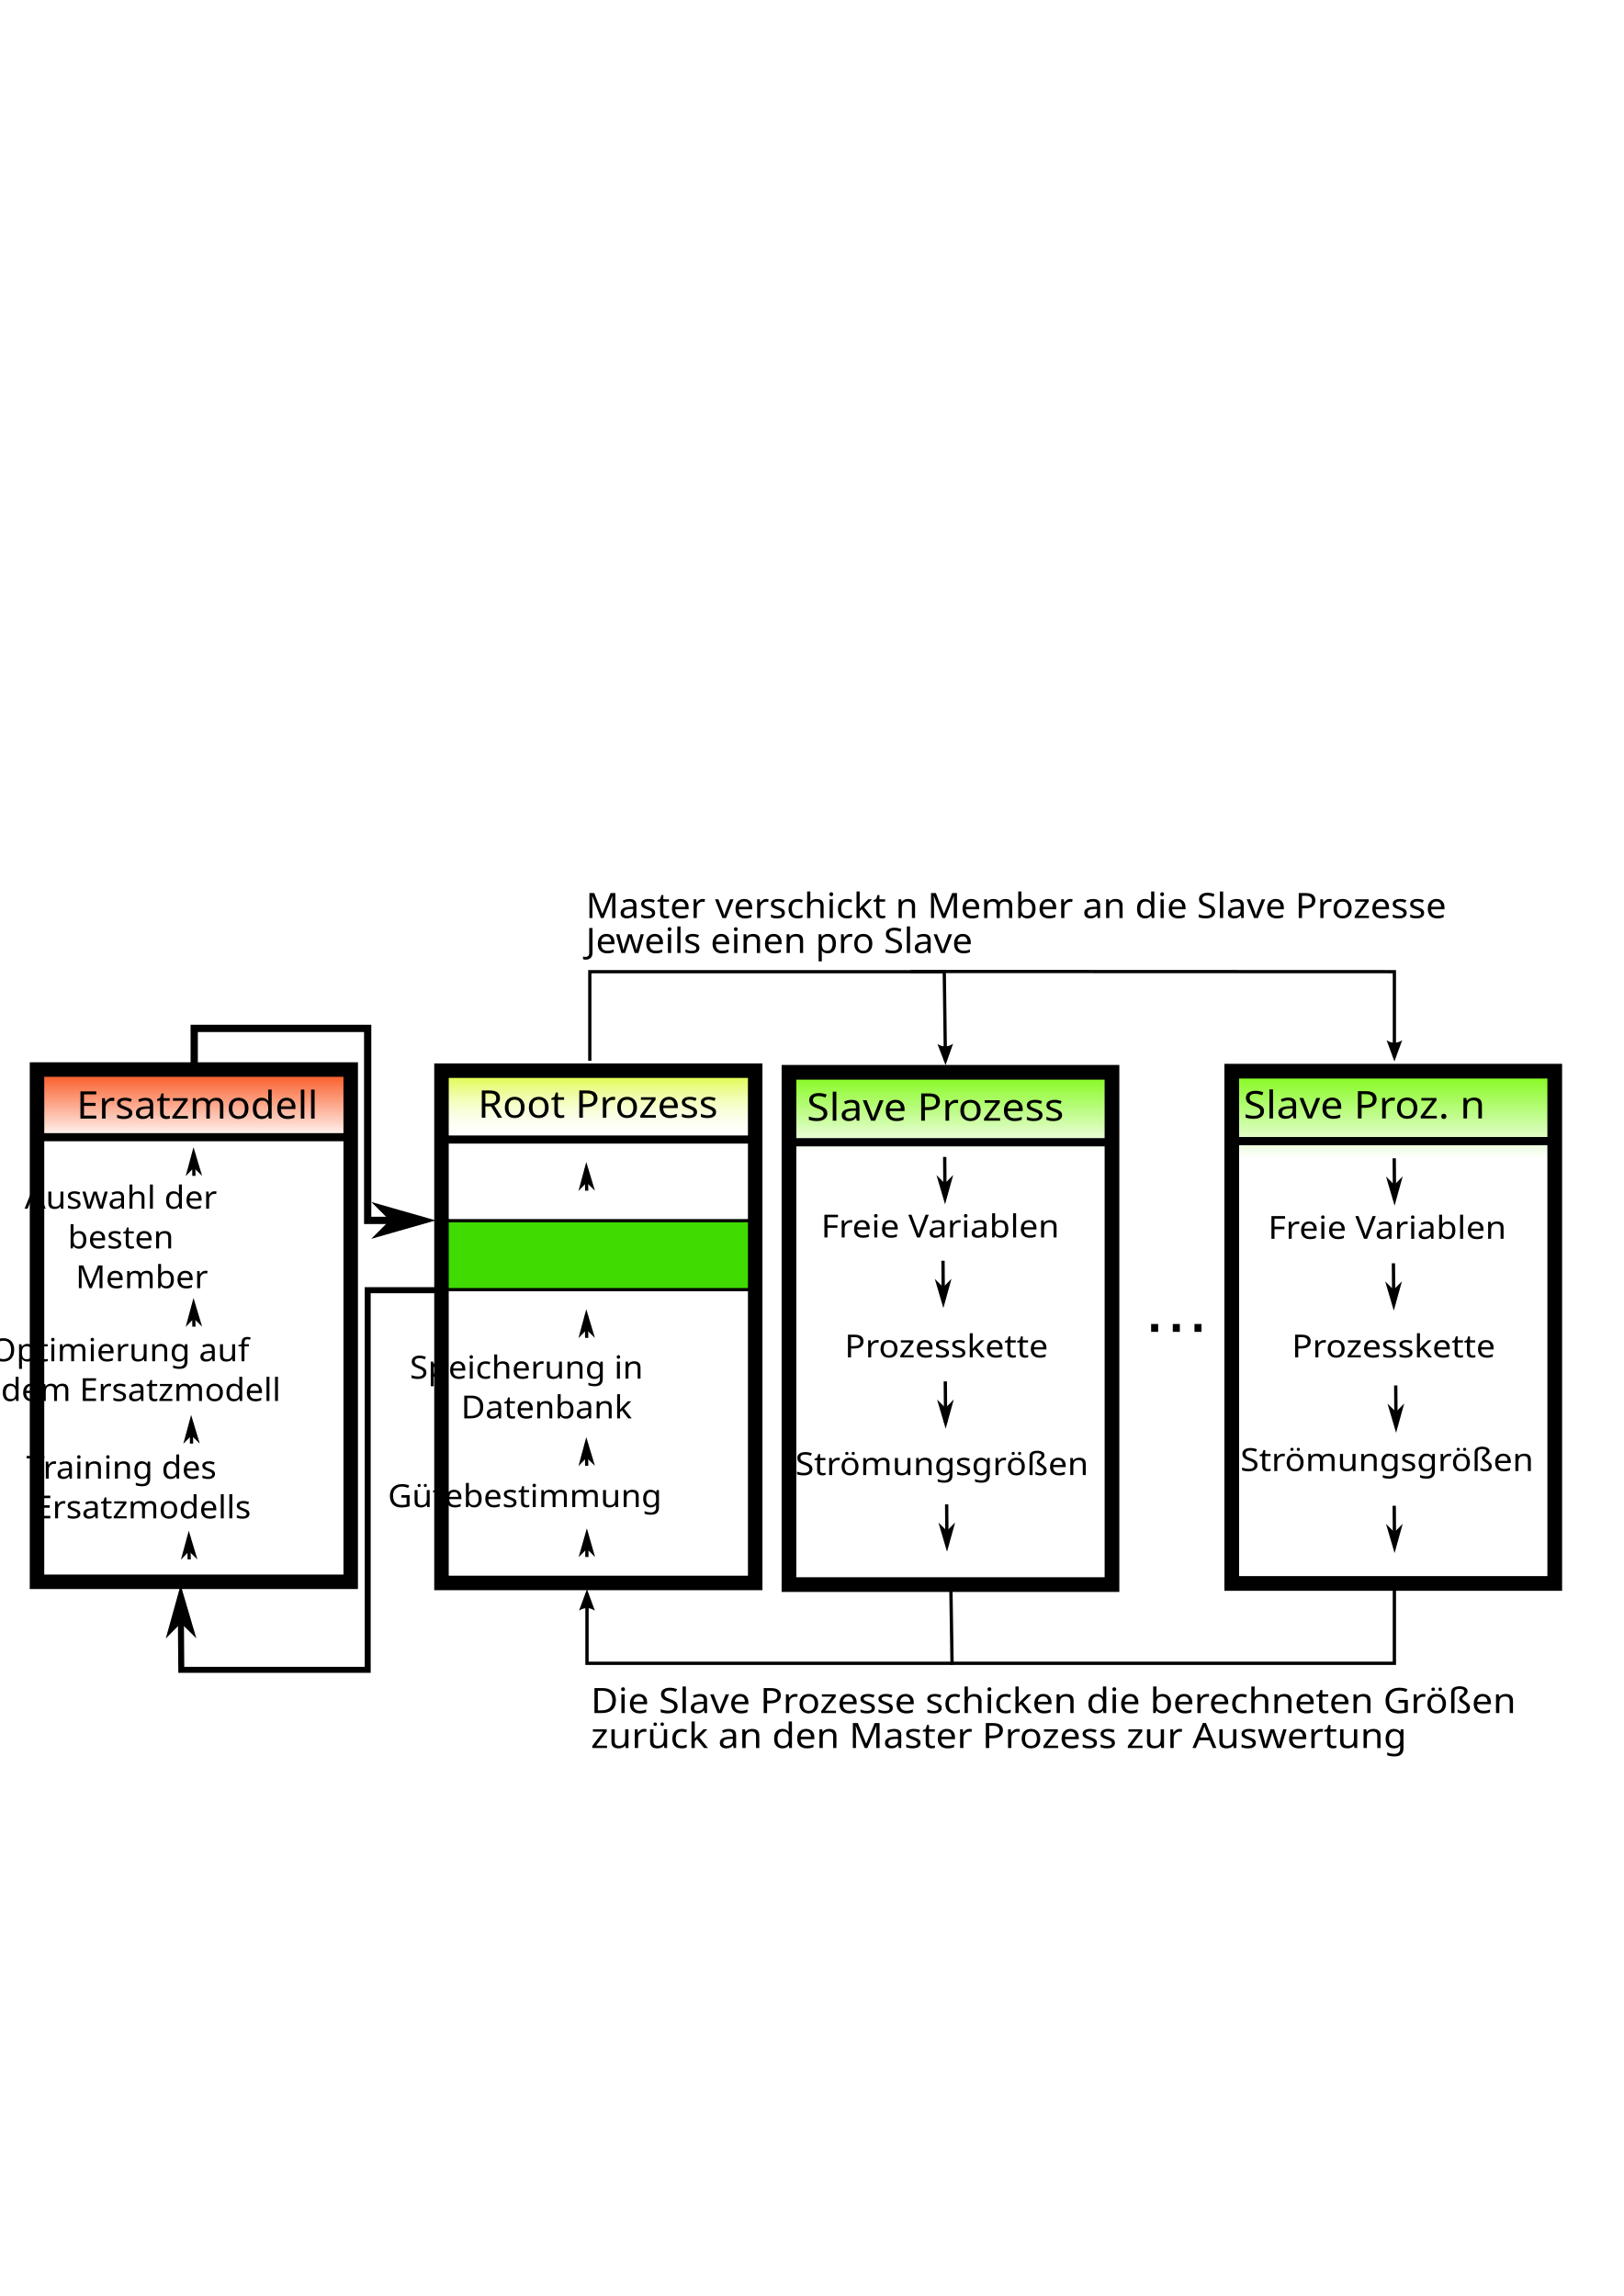
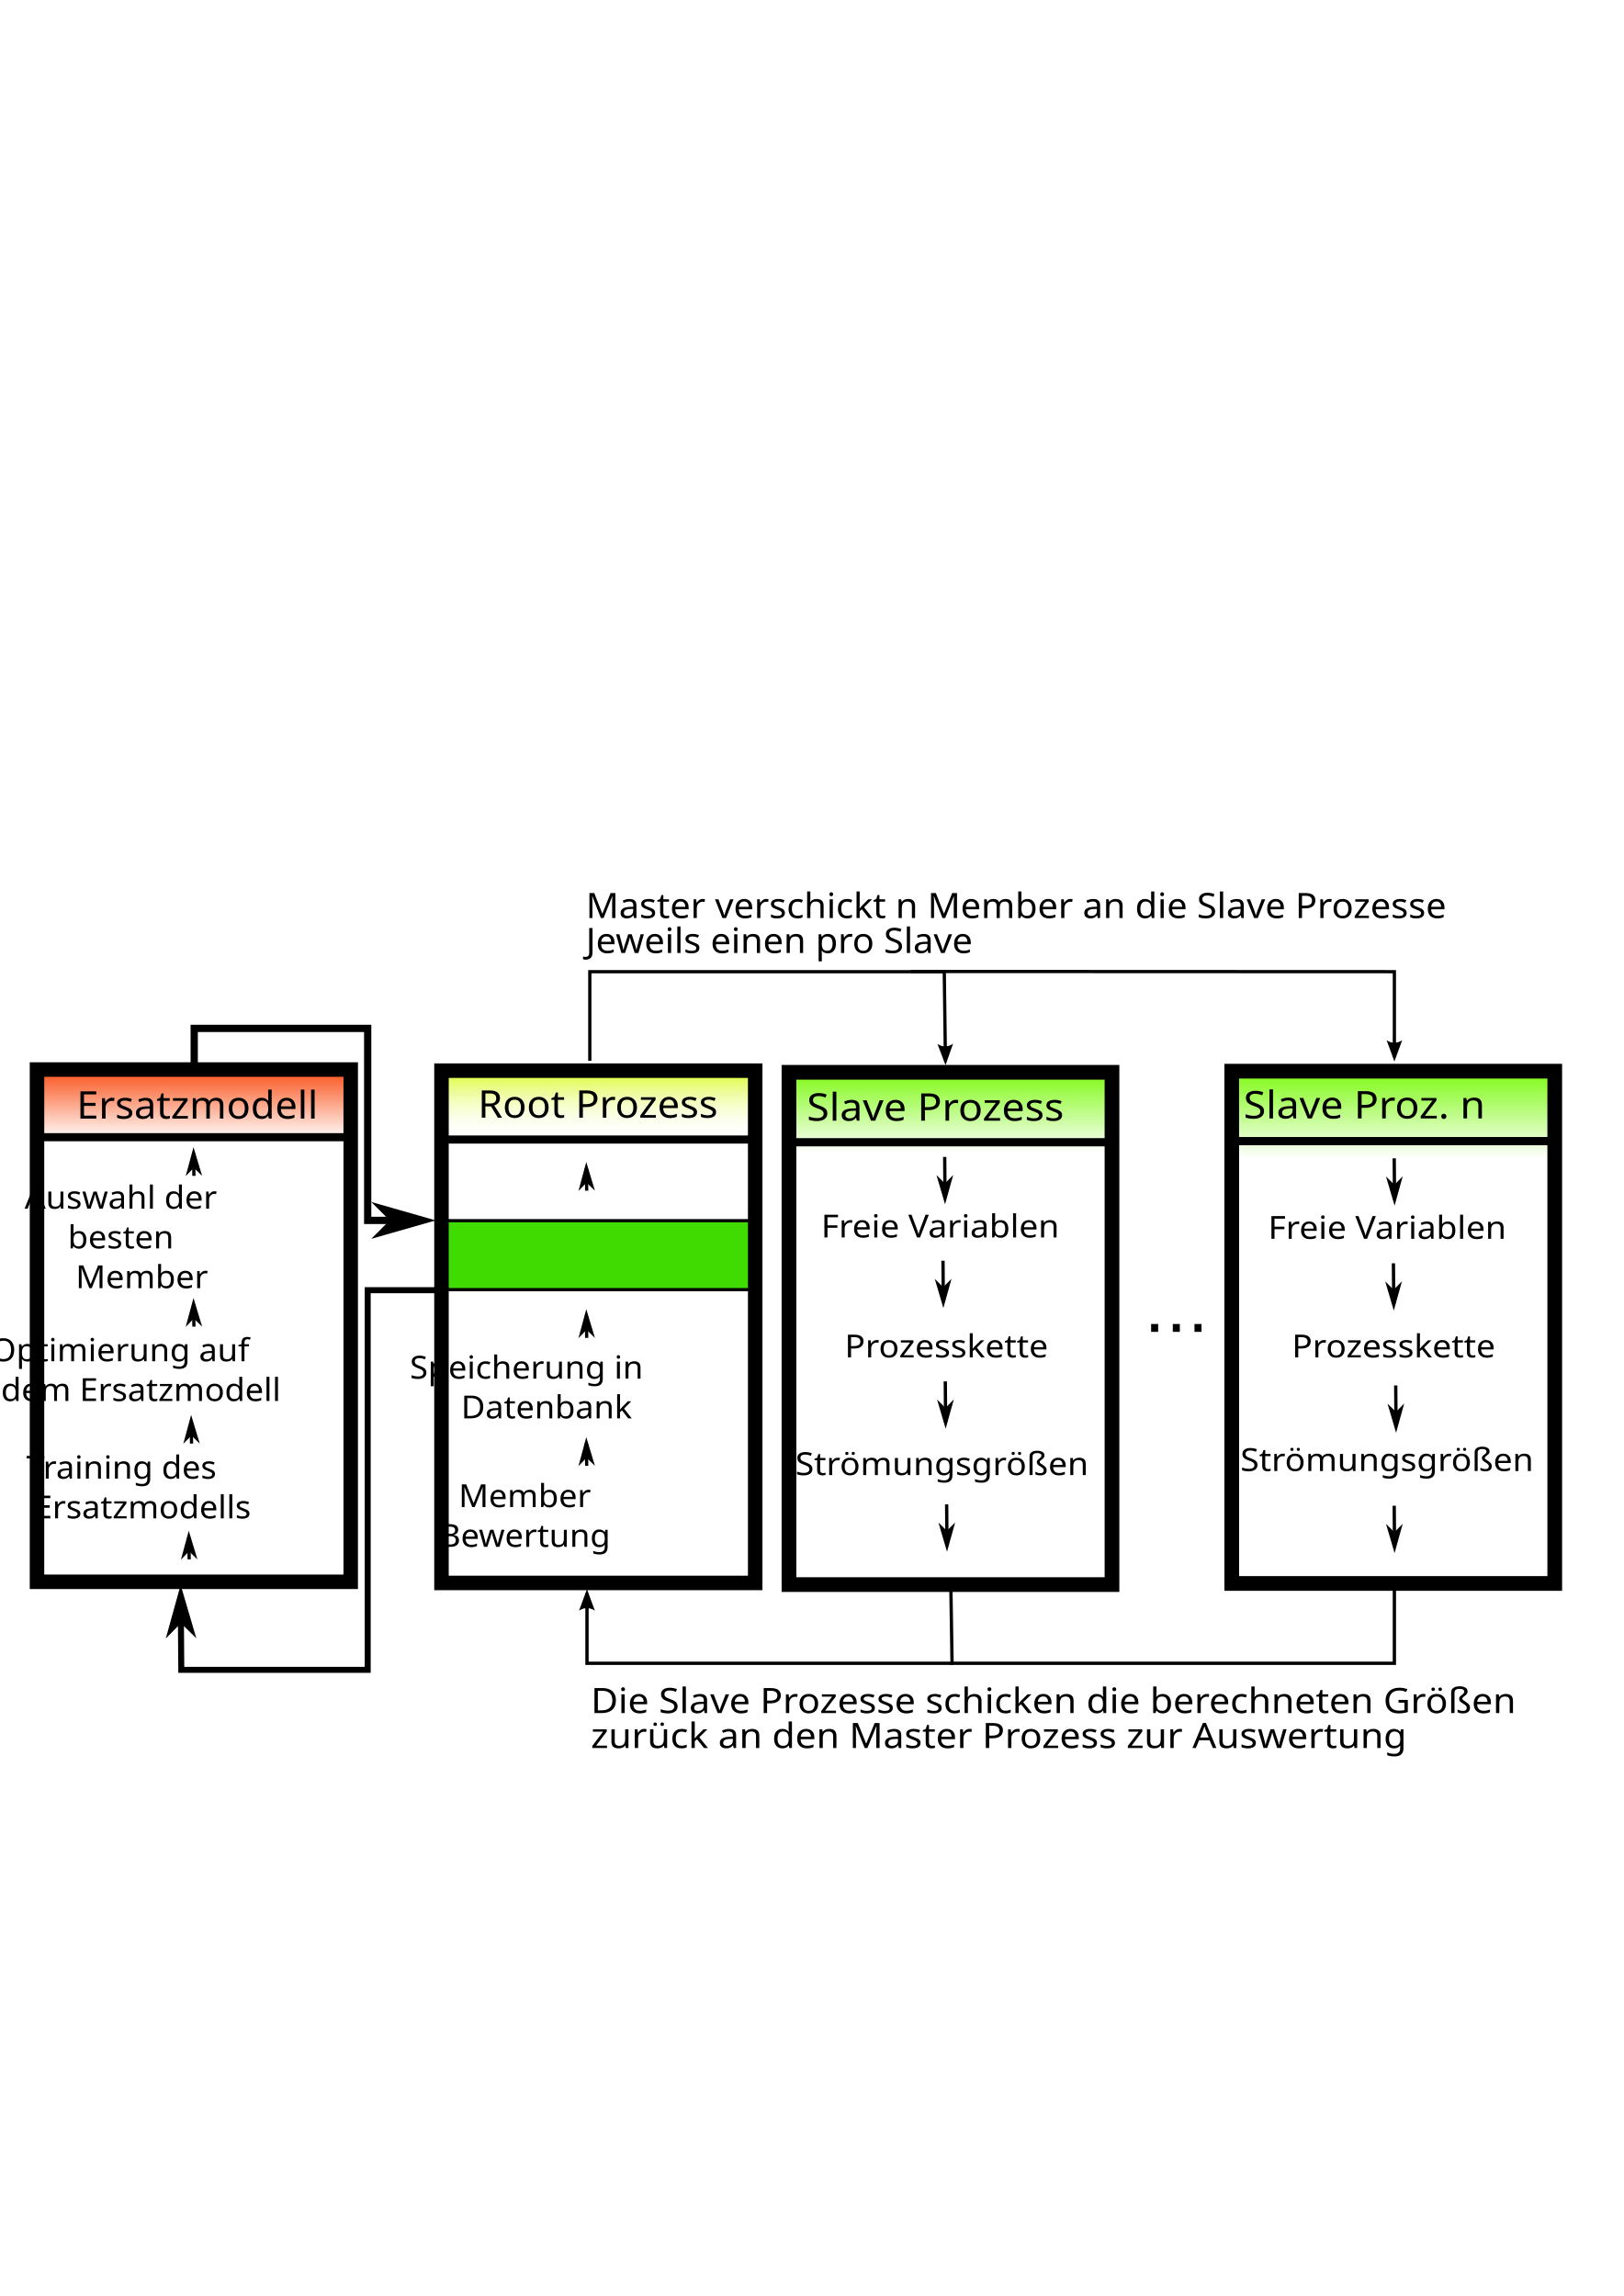
<svg xmlns="http://www.w3.org/2000/svg" xmlns:xlink="http://www.w3.org/1999/xlink" width="744.094" height="1052.362" id="svg3026" version="1.1">
  <defs id="defs3028">
    <marker orient="auto" refY="0.0" refX="0.0" id="Arrow1Mend" style="overflow:visible;">
      <path id="path6143" d="M 0.0,0.0 L 5.0,-5.0 L -12.5,0.0 L 5.0,5.0 L 0.0,0.0 z " style="fill-rule:evenodd;stroke:#000000;stroke-width:1.0pt;marker-start:none;" transform="scale(0.4) rotate(180) translate(10,0)" />
    </marker>
    <marker orient="auto" refY="0.0" refX="0.0" id="Arrow2Mend" style="overflow:visible;">
      <path id="path6161" style="font-size:12.0;fill-rule:evenodd;stroke-width:0.625;stroke-linejoin:round;" d="M 8.719,4.034 L -2.207,0.016 L 8.719,-4.002 C 6.973,-1.63 6.983,1.616 8.719,4.034 z " transform="scale(0.6) rotate(180) translate(0,0)" />
    </marker>
    <linearGradient id="linearGradient5917">
      <stop id="stop5919" offset="0" style="stop-color:#ffffff;stop-opacity:1;" />
      <stop id="stop5921" offset="1" style="stop-color:#f93e00;stop-opacity:1;" />
    </linearGradient>
    <marker orient="auto" refY="0" refX="0" id="Arrow1Mstart" style="overflow:visible">
      <path id="path4204" d="M 0,0 5,-5 -12.5,0 5,5 0,0 z" style="fill-rule:evenodd;stroke:#000000;stroke-width:1pt;marker-start:none" transform="matrix(0.4,0,0,0.4,4,0)" />
    </marker>
    <marker orient="auto" refY="0" refX="0" id="marker2985" style="overflow:visible">
      <path id="path2987" d="M 0,0 5,-5 -12.5,0 5,5 0,0 z" style="fill-rule:evenodd;stroke:#000000;stroke-width:1pt;marker-start:none" transform="matrix(0.4,0,0,0.4,4,0)" />
    </marker>
    <marker orient="auto" refY="0" refX="0" id="marker2989" style="overflow:visible">
      <path id="path2991" d="M 0,0 5,-5 -12.5,0 5,5 0,0 z" style="fill-rule:evenodd;stroke:#000000;stroke-width:1pt;marker-start:none" transform="matrix(0.4,0,0,0.4,4,0)" />
    </marker>
    <marker orient="auto" refY="0" refX="0" id="marker2993" style="overflow:visible">
      <path id="path2995" d="M 0,0 5,-5 -12.5,0 5,5 0,0 z" style="fill-rule:evenodd;stroke:#000000;stroke-width:1pt;marker-start:none" transform="matrix(0.4,0,0,0.4,4,0)" />
    </marker>
    <marker orient="auto" refY="0" refX="0" id="marker2997" style="overflow:visible">
      <path id="path2999" d="M 0,0 5,-5 -12.5,0 5,5 0,0 z" style="fill-rule:evenodd;stroke:#000000;stroke-width:1pt;marker-start:none" transform="matrix(0.4,0,0,0.4,4,0)" />
    </marker>
    <linearGradient xlink:href="#linearGradient9416" id="linearGradient9422" x1="135.614" y1="376.705" x2="135.614" y2="328.133" gradientUnits="userSpaceOnUse" />
    <linearGradient id="linearGradient9416">
      <stop style="stop-color:#ffffff;stop-opacity:0;" offset="0" id="stop9418" />
      <stop style="stop-color:#d3f900;stop-opacity:1;" offset="1" id="stop9420" />
    </linearGradient>
    <linearGradient gradientTransform="matrix(0.7587768,0,0,0.728524,171.2963,248.4253)" y2="328.133" x2="135.614" y1="376.705" x1="135.614" gradientUnits="userSpaceOnUse" id="linearGradient3024" xlink:href="#linearGradient9416" />
    <linearGradient gradientTransform="translate(239.3857,38.61435)" y2="328.133" x2="135.614" y1="376.705" x1="135.614" gradientUnits="userSpaceOnUse" id="linearGradient3024-4" xlink:href="#linearGradient9416-9" />
    <linearGradient id="linearGradient9416-9">
      <stop style="stop-color:#ffffff;stop-opacity:1;" offset="0" id="stop9418-9" />
      <stop style="stop-color:#d3f900;stop-opacity:1;" offset="1" id="stop9420-3" />
    </linearGradient>
    <linearGradient y2="328.133" x2="135.614" y1="376.705" x1="135.614" gradientTransform="matrix(0.7587768,0,0,0.728524,-14.06207,247.9049)" gradientUnits="userSpaceOnUse" id="linearGradient5614" xlink:href="#linearGradient5917" />
    <marker orient="auto" refY="0" refX="0" id="Arrow1Mstart-3" style="overflow:visible">
      <path id="path4204-9" d="M 0,0 5,-5 -12.5,0 5,5 0,0 z" style="fill-rule:evenodd;stroke:#000000;stroke-width:1pt;marker-start:none" transform="matrix(0.4,0,0,0.4,4,0)" />
    </marker>
    <marker orient="auto" refY="0" refX="0" id="Arrow1Mstart-7" style="overflow:visible">
      <path id="path4204-3" d="M 0,0 5,-5 -12.5,0 5,5 0,0 z" style="fill-rule:evenodd;stroke:#000000;stroke-width:1pt;marker-start:none" transform="matrix(0.4,0,0,0.4,4,0)" />
    </marker>
    <marker orient="auto" refY="0" refX="0" id="Arrow1Mstart-72" style="overflow:visible">
      <path id="path4204-90" d="M 0,0 5,-5 -12.5,0 5,5 0,0 z" style="fill-rule:evenodd;stroke:#000000;stroke-width:1pt;marker-start:none" transform="matrix(0.4,0,0,0.4,4,0)" />
    </marker>
    <marker orient="auto" refY="0" refX="0" id="Arrow1Mstart-79" style="overflow:visible">
      <path id="path4204-36" d="M 0,0 5,-5 -12.5,0 5,5 0,0 z" style="fill-rule:evenodd;stroke:#000000;stroke-width:1pt;marker-start:none" transform="matrix(0.4,0,0,0.4,4,0)" />
    </marker>
    <marker orient="auto" refY="0" refX="0" id="Arrow1Mstart-2" style="overflow:visible">
      <path id="path4204-95" d="M 0,0 5,-5 -12.5,0 5,5 0,0 z" style="fill-rule:evenodd;stroke:#000000;stroke-width:1pt;marker-start:none" transform="matrix(0.4,0,0,0.4,4,0)" />
    </marker>
    <marker orient="auto" refY="0" refX="0" id="Arrow2Mend-4" style="overflow:visible">
      <path id="path4225" style="font-size:12px;fill-rule:evenodd;stroke-width:0.625;stroke-linejoin:round" d="M 8.719,4.034 -2.207,0.016 8.719,-4.002 c -1.745,2.372 -1.735,5.617 -6e-7,8.035 z" transform="scale(-0.6,-0.6)" />
    </marker>
    <marker orient="auto" refY="0" refX="0" id="marker3143" style="overflow:visible">
      <path id="path3145" style="font-size:12px;fill-rule:evenodd;stroke-width:0.625;stroke-linejoin:round" d="M 8.719,4.034 -2.207,0.016 8.719,-4.002 c -1.745,2.372 -1.735,5.617 -6e-7,8.035 z" transform="scale(-0.6,-0.6)" />
    </marker>
    <marker orient="auto" refY="0" refX="0" id="Arrow1Mstart-21" style="overflow:visible">
      <path id="path4204-4" d="M 0,0 5,-5 -12.5,0 5,5 0,0 z" style="fill-rule:evenodd;stroke:#000000;stroke-width:1pt;marker-start:none" transform="matrix(0.4,0,0,0.4,4,0)" />
    </marker>
    <marker orient="auto" refY="0" refX="0" id="marker3164" style="overflow:visible">
      <path id="path3166" d="M 0,0 5,-5 -12.5,0 5,5 0,0 z" style="fill-rule:evenodd;stroke:#000000;stroke-width:1pt;marker-start:none" transform="matrix(0.4,0,0,0.4,4,0)" />
    </marker>
    <marker orient="auto" refY="0" refX="0" id="marker3168" style="overflow:visible">
      <path id="path3170" d="M 0,0 5,-5 -12.5,0 5,5 0,0 z" style="fill-rule:evenodd;stroke:#000000;stroke-width:1pt;marker-start:none" transform="matrix(0.4,0,0,0.4,4,0)" />
    </marker>
    <marker orient="auto" refY="0" refX="0" id="marker3172" style="overflow:visible">
      <path id="path3174" d="M 0,0 5,-5 -12.5,0 5,5 0,0 z" style="fill-rule:evenodd;stroke:#000000;stroke-width:1pt;marker-start:none" transform="matrix(0.4,0,0,0.4,4,0)" />
    </marker>
    <marker orient="auto" refY="0" refX="0" id="Arrow1Mend-7" style="overflow:visible">
      <path id="path4207" d="M 0,0 5,-5 -12.5,0 5,5 0,0 z" style="fill-rule:evenodd;stroke:#000000;stroke-width:1pt;marker-start:none" transform="matrix(-0.4,0,0,-0.4,-4,0)" />
    </marker>
    <marker orient="auto" refY="0" refX="0" id="marker3178" style="overflow:visible">
      <path id="path3180" d="M 0,0 5,-5 -12.5,0 5,5 0,0 z" style="fill-rule:evenodd;stroke:#000000;stroke-width:1pt;marker-start:none" transform="matrix(-0.4,0,0,-0.4,-4,0)" />
    </marker>
    <marker orient="auto" refY="0" refX="0" id="marker3182" style="overflow:visible">
      <path id="path3184" d="M 0,0 5,-5 -12.5,0 5,5 0,0 z" style="fill-rule:evenodd;stroke:#000000;stroke-width:1pt;marker-start:none" transform="matrix(-0.4,0,0,-0.4,-4,0)" />
    </marker>
    <marker orient="auto" refY="0" refX="0" id="marker3186" style="overflow:visible">
      <path id="path3188" d="M 0,0 5,-5 -12.5,0 5,5 0,0 z" style="fill-rule:evenodd;stroke:#000000;stroke-width:1pt;marker-start:none" transform="matrix(-0.4,0,0,-0.4,-4,0)" />
    </marker>
    <marker orient="auto" refY="0" refX="0" id="marker3190" style="overflow:visible">
      <path id="path3192" d="M 0,0 5,-5 -12.5,0 5,5 0,0 z" style="fill-rule:evenodd;stroke:#000000;stroke-width:1pt;marker-start:none" transform="matrix(-0.4,0,0,-0.4,-4,0)" />
    </marker>
    <marker orient="auto" refY="0" refX="0" id="marker3194" style="overflow:visible">
      <path id="path3196" d="M 0,0 5,-5 -12.5,0 5,5 0,0 z" style="fill-rule:evenodd;stroke:#000000;stroke-width:1pt;marker-start:none" transform="matrix(-0.4,0,0,-0.4,-4,0)" />
    </marker>
    <marker orient="auto" refY="0" refX="0" id="marker3198" style="overflow:visible">
      <path id="path3200" d="M 0,0 5,-5 -12.5,0 5,5 0,0 z" style="fill-rule:evenodd;stroke:#000000;stroke-width:1pt;marker-start:none" transform="matrix(-0.4,0,0,-0.4,-4,0)" />
    </marker>
    <marker orient="auto" refY="0" refX="0" id="marker3202" style="overflow:visible">
      <path id="path3204" d="M 0,0 5,-5 -12.5,0 5,5 0,0 z" style="fill-rule:evenodd;stroke:#000000;stroke-width:1pt;marker-start:none" transform="matrix(-0.4,0,0,-0.4,-4,0)" />
    </marker>
    <marker orient="auto" refY="0" refX="0" id="Arrow2Mend-2" style="overflow:visible">
      <path id="path4225-5" style="font-size:12px;fill-rule:evenodd;stroke-width:0.625;stroke-linejoin:round" d="M 8.719,4.034 -2.207,0.016 8.719,-4.002 c -1.745,2.372 -1.735,5.617 -6e-7,8.035 z" transform="scale(-0.6,-0.6)" />
    </marker>
    <linearGradient gradientTransform="matrix(0.781271,0,0,0.728524,171.6174,249.1491)" xlink:href="#linearGradient9440" id="linearGradient9438" x1="597.571" y1="327.462" x2="597.571" y2="386.648" gradientUnits="userSpaceOnUse" />
    <linearGradient id="linearGradient9440">
      <stop id="stop9442" offset="0" style="stop-color:#74f900;stop-opacity:1;" />
      <stop id="stop9444" offset="1" style="stop-color:#ffffff;stop-opacity:1;" />
    </linearGradient>
    <linearGradient xlink:href="#linearGradient9440" id="linearGradient9430" x1="337.857" y1="328.176" x2="337.857" y2="383.076" gradientUnits="userSpaceOnUse" />
    <linearGradient id="linearGradient3213">
      <stop id="stop3215" offset="0" style="stop-color:#74f900;stop-opacity:1;" />
      <stop id="stop3217" offset="1" style="stop-color:#ffffff;stop-opacity:1;" />
    </linearGradient>
    <linearGradient gradientTransform="matrix(0.781271,0,0,0.728524,171.6174,249.1491)" y2="383.076" x2="337.857" y1="328.176" x1="337.857" gradientUnits="userSpaceOnUse" id="linearGradient3268" xlink:href="#linearGradient9440" />
    <marker orient="auto" refY="0" refX="0" id="Arrow1Mstart-5" style="overflow:visible">
      <path id="path4204-35" d="M 0,0 5,-5 -12.5,0 5,5 0,0 z" style="fill-rule:evenodd;stroke:#000000;stroke-width:1pt;marker-start:none" transform="matrix(0.4,0,0,0.4,4,0)" />
    </marker>
  </defs>
  <g id="layer1">
    <rect style="fill:#40db00;fill-opacity:1;stroke:#000000;stroke-width:1.464;stroke-miterlimit:4;stroke-opacity:1;stroke-dasharray:none;stroke-dashoffset:0" id="rect5927" width="143.084" height="31.611" x="202.113" y="559.49" />
    <rect style="fill:url(#linearGradient3024);fill-opacity:1;fill-rule:nonzero;stroke:#000000;stroke-width:6.639;stroke-miterlimit:4;stroke-opacity:1;stroke-dasharray:none;stroke-dashoffset:0" id="rect2830" width="143.763" height="234.802" x="202.316" y="490.731" />
    <path style="fill:none;stroke:#000000;stroke-width:3.717;stroke-linecap:butt;stroke-linejoin:miter;stroke-miterlimit:4;stroke-opacity:1;stroke-dasharray:none" d="m 201.647,522.302 143.084,0" id="path2862-0" />
    <text xml:space="preserve" style="font-size:29.74px;font-style:normal;font-weight:normal;line-height:125%;fill:#000000;fill-opacity:1;stroke:none;font-family:Bitstream Vera Sans" x="214.616" y="522.813" id="text2832" transform="scale(1.020552,0.979862)">
      <tspan id="tspan2834" x="214.616" y="522.813" style="font-size:17.844px;font-style:normal;font-variant:normal;font-weight:normal;font-stretch:normal;text-align:start;line-height:125%;writing-mode:lr-tb;text-anchor:start;fill:#000000;fill-opacity:1;font-family:Sans;-inkscape-font-specification:Sans">Root Prozess</tspan>
    </text>
    <text xml:space="preserve" style="font-size:29.74px;font-style:normal;font-weight:normal;text-align:center;line-height:125%;text-anchor:middle;fill:#000000;fill-opacity:1;stroke:none;font-family:Bitstream Vera Sans" x="268.75" y="704.973" id="text7247" transform="scale(1.020552,0.979862)">
-       <tspan id="tspan7249" x="268.75" y="704.973" style="font-size:14.87px;font-style:normal;font-variant:normal;font-weight:normal;font-stretch:normal;text-align:center;line-height:125%;writing-mode:lr-tb;text-anchor:middle;fill:#000000;fill-opacity:1;font-family:Sans;-inkscape-font-specification:Sans">Gütebestimmung</tspan>
-       <tspan x="268.75" y="723.561" id="tspan7251" style="font-size:14.87px;font-style:normal;font-variant:normal;font-weight:normal;font-stretch:normal;text-align:center;line-height:125%;writing-mode:lr-tb;text-anchor:middle;fill:#000000;fill-opacity:1;font-family:Sans;-inkscape-font-specification:Sans" />
-     </text>
-     <path style="fill:none;stroke:#000000;stroke-width:1.487;stroke-linecap:butt;stroke-linejoin:miter;stroke-miterlimit:4;stroke-opacity:1;stroke-dasharray:none;marker-start:url(#Arrow1Mstart);marker-mid:none;marker-end:none" d="m 268.946,703.432 0,10.21" id="path6598-0-8-1" />
+       <tspan id="tspan7249" x="268.75" y="704.973" style="font-size:14.87px;font-style:normal;font-variant:normal;font-weight:normal;font-stretch:normal;text-align:center;line-height:125%;writing-mode:lr-tb;text-anchor:middle;fill:#000000;fill-opacity:1;font-family:Sans;-inkscape-font-specification:Sans">Member</tspan>
+       <tspan x="268.75" y="723.561" style="font-size:14.87px;font-style:normal;font-variant:normal;font-weight:normal;font-stretch:normal;text-align:center;line-height:125%;writing-mode:lr-tb;text-anchor:middle;fill:#000000;fill-opacity:1;font-family:Sans;-inkscape-font-specification:Sans" id="tspan3820">Bewertung</tspan>
+       <tspan x="268.75" y="742.148" id="tspan7251" style="font-size:14.87px;font-style:normal;font-variant:normal;font-weight:normal;font-stretch:normal;text-align:center;line-height:125%;writing-mode:lr-tb;text-anchor:middle;fill:#000000;fill-opacity:1;font-family:Sans;-inkscape-font-specification:Sans" />
+     </text>
    <text xml:space="preserve" style="font-size:29.74px;font-style:normal;font-weight:normal;text-align:center;line-height:125%;text-anchor:middle;fill:#000000;fill-opacity:1;stroke:none;font-family:Bitstream Vera Sans" x="269.057" y="644.874" id="text7247-1" transform="scale(1.020552,0.979862)">
      <tspan x="271.424" y="644.874" id="tspan7251-3" style="font-size:14.87px;font-style:normal;font-variant:normal;font-weight:normal;font-stretch:normal;text-align:center;line-height:125%;writing-mode:lr-tb;text-anchor:middle;fill:#000000;fill-opacity:1;font-family:Sans;-inkscape-font-specification:Sans">Speicherung in </tspan>
      <tspan x="269.057" y="663.461" style="font-size:14.87px;font-style:normal;font-variant:normal;font-weight:normal;font-stretch:normal;text-align:center;line-height:125%;writing-mode:lr-tb;text-anchor:middle;fill:#000000;fill-opacity:1;font-family:Sans;-inkscape-font-specification:Sans" id="tspan7769">Datenbank</tspan>
    </text>
    <path style="fill:none;stroke:#000000;stroke-width:1.487;stroke-linecap:butt;stroke-linejoin:miter;stroke-miterlimit:4;stroke-opacity:1;stroke-dasharray:none;marker-start:url(#Arrow1Mstart);marker-mid:none;marker-end:none" d="m 268.719,661.643 0.145,10.21" id="path6598-0-8-1-33" />
    <path style="fill:none;stroke:#000000;stroke-width:1.487;stroke-linecap:butt;stroke-linejoin:miter;stroke-miterlimit:4;stroke-opacity:1;stroke-dasharray:none;marker-start:url(#Arrow1Mstart);marker-mid:none;marker-end:none" d="m 268.719,603.003 0.145,10.21" id="path6598-0-8-1-33-6" />
    <rect style="fill:url(#linearGradient5614);fill-opacity:1;fill-rule:nonzero;stroke:#000000;stroke-width:6.639;stroke-miterlimit:4;stroke-opacity:1;stroke-dasharray:none;stroke-dashoffset:0" id="rect2830-8" width="143.763" height="234.802" x="16.958" y="490.211" />
    <text xml:space="preserve" style="font-size:29.74px;font-style:normal;font-weight:normal;line-height:125%;fill:#949494;fill-opacity:1;stroke:none;font-family:Bitstream Vera Sans" x="34.383" y="523.248" id="text2832-3" transform="scale(1.020552,0.979862)">
      <tspan id="tspan2834-2" x="34.383" y="523.248" style="font-size:17.844px;font-style:normal;font-variant:normal;font-weight:normal;font-stretch:normal;text-align:start;line-height:125%;writing-mode:lr-tb;text-anchor:start;fill:#000000;fill-opacity:1;font-family:Sans;-inkscape-font-specification:Sans">Ersatzmodell</tspan>
    </text>
    <path style="fill:none;stroke:#000000;stroke-width:3.717;stroke-linecap:butt;stroke-linejoin:miter;stroke-miterlimit:4;stroke-opacity:1;stroke-dasharray:none" d="m 19.465,521.23 143.084,0" id="path2862-0-9" />
    <path style="fill:none;stroke:#000000;stroke-width:1.487;stroke-linecap:butt;stroke-linejoin:miter;stroke-miterlimit:4;stroke-opacity:1;stroke-dasharray:none;marker-start:url(#Arrow1Mstart);marker-mid:none;marker-end:none" d="m 86.547,704.527 0.145,10.21" id="path6598-0-8-1-4" />
    <text xml:space="preserve" style="font-size:29.74px;font-style:normal;font-weight:normal;text-align:center;line-height:125%;text-anchor:middle;fill:#000000;fill-opacity:1;stroke:none;font-family:Bitstream Vera Sans;stroke-width:0.2;stroke-miterlimit:4;stroke-dasharray:none" x="87.155" y="691.659" id="text7247-9" transform="scale(1.020552,0.979862)">
      <tspan x="89.518" y="691.659" id="tspan7251-5" style="font-size:14.87px;font-style:normal;font-variant:normal;font-weight:normal;font-stretch:normal;text-align:center;line-height:125%;writing-mode:lr-tb;text-anchor:middle;fill:#000000;fill-opacity:1;font-family:Sans;-inkscape-font-specification:Sans;stroke-width:0.2;stroke-miterlimit:4;stroke-dasharray:none">Training des </tspan>
      <tspan x="89.518" y="710.246" style="font-size:14.87px;font-style:normal;font-variant:normal;font-weight:normal;font-stretch:normal;text-align:center;line-height:125%;writing-mode:lr-tb;text-anchor:middle;fill:#000000;fill-opacity:1;font-family:Sans;-inkscape-font-specification:Sans;stroke-width:0.2;stroke-miterlimit:4;stroke-dasharray:none" id="tspan5765">Ersatzmodells </tspan>
    </text>
    <path style="fill:none;stroke:#000000;stroke-width:1.487;stroke-linecap:butt;stroke-linejoin:miter;stroke-miterlimit:4;stroke-opacity:1;stroke-dasharray:none;marker-start:url(#Arrow1Mstart);marker-mid:none;marker-end:none" d="M 87.631,651.448 87.776,661.658" id="path6598-0-8-1-4-9" />
    <text xml:space="preserve" style="font-size:29.74px;font-style:normal;font-weight:normal;text-align:center;line-height:125%;text-anchor:middle;fill:#000000;fill-opacity:1;stroke:none;font-family:Bitstream Vera Sans" x="86.462" y="636.753" id="text7247-9-0" transform="scale(1.020552,0.979862)">
      <tspan x="88.825" y="636.753" style="font-size:14.87px;font-style:normal;font-variant:normal;font-weight:normal;font-stretch:normal;text-align:center;line-height:125%;writing-mode:lr-tb;text-anchor:middle;fill:#000000;fill-opacity:1;font-family:Sans;-inkscape-font-specification:Sans" id="tspan5765-2">Optimierung auf </tspan>
      <tspan x="88.825" y="655.34" style="font-size:14.87px;font-style:normal;font-variant:normal;font-weight:normal;font-stretch:normal;text-align:center;line-height:125%;writing-mode:lr-tb;text-anchor:middle;fill:#000000;fill-opacity:1;font-family:Sans;-inkscape-font-specification:Sans" id="tspan5825">dem Ersatzmodell </tspan>
    </text>
    <path style="fill:none;stroke:#000000;stroke-width:1.487;stroke-linecap:butt;stroke-linejoin:miter;stroke-miterlimit:4;stroke-opacity:1;stroke-dasharray:none;marker-start:url(#Arrow1Mstart);marker-mid:none;marker-end:none" d="m 88.715,597.85 0.145,10.21" id="path6598-0-8-1-4-9-5" />
    <text xml:space="preserve" style="font-size:29.74px;font-style:normal;font-weight:normal;text-align:center;line-height:125%;text-anchor:middle;fill:#000000;fill-opacity:1;stroke:none;font-family:Bitstream Vera Sans" x="86.902" y="565.365" id="text7247-9-0-0" transform="scale(1.020552,0.979862)">
      <tspan x="89.265" y="565.365" style="font-size:14.87px;font-style:normal;font-variant:normal;font-weight:normal;font-stretch:normal;text-align:center;line-height:125%;writing-mode:lr-tb;text-anchor:middle;fill:#000000;fill-opacity:1;font-family:Sans;-inkscape-font-specification:Sans" id="tspan5825-1">Auswahl der </tspan>
      <tspan x="89.265" y="583.953" style="font-size:14.87px;font-style:normal;font-variant:normal;font-weight:normal;font-stretch:normal;text-align:center;line-height:125%;writing-mode:lr-tb;text-anchor:middle;fill:#000000;fill-opacity:1;font-family:Sans;-inkscape-font-specification:Sans" id="tspan5923">besten </tspan>
      <tspan x="89.265" y="602.54" style="font-size:14.87px;font-style:normal;font-variant:normal;font-weight:normal;font-stretch:normal;text-align:center;line-height:125%;writing-mode:lr-tb;text-anchor:middle;fill:#000000;fill-opacity:1;font-family:Sans;-inkscape-font-specification:Sans" id="tspan5925">Member </tspan>
    </text>
    <path style="fill:none;stroke:#000000;stroke-width:1.487;stroke-linecap:butt;stroke-linejoin:miter;stroke-miterlimit:4;stroke-opacity:1;stroke-dasharray:none;marker-start:url(#Arrow1Mstart);marker-mid:none;marker-end:none" d="m 88.715,528.744 0.145,10.21" id="path6598-0-8-1-4-9-5-2" />
    <path style="fill:none;stroke:#000000;stroke-width:2.76;stroke-linecap:butt;stroke-linejoin:miter;stroke-miterlimit:4;stroke-opacity:1;stroke-dasharray:none;marker-end:url(#Arrow1Mend)" d="m 199.422,591.362 -30.922,0 1.7e-4,174 -85.422,0 -0.253,-33.485" id="path6817" />
    <path style="fill:none;stroke:#000000;stroke-width:3.328;stroke-linecap:butt;stroke-linejoin:miter;stroke-miterlimit:4;stroke-opacity:1;stroke-dasharray:none;marker-end:url(#Arrow1Mend)" d="m 89,487.137 0,-15.774 79.5,0 4.7e-4,88 24.645,0" id="path7023" />
    <path style="fill:none;stroke:#000000;stroke-width:1.487;stroke-linecap:butt;stroke-linejoin:miter;stroke-miterlimit:4;stroke-opacity:1;stroke-dasharray:none;marker-start:url(#Arrow1Mstart);marker-mid:none;marker-end:none" d="m 268.719,535.537 0.145,10.21" id="path6598-0-8-1-33-6-5" />
    <path style="fill:none;stroke:#000000;stroke-width:1.487;stroke-linecap:butt;stroke-linejoin:miter;stroke-miterlimit:4;stroke-opacity:1;stroke-dasharray:none;marker-mid:none;marker-end:url(#Arrow2Mend)" d="m 270.289,486.216 0,-40.854 162.44,0 0.542,40.854" id="path4009" />
    <path style="fill:none;stroke:#000000;stroke-width:1.487;stroke-linecap:butt;stroke-linejoin:miter;stroke-miterlimit:4;stroke-opacity:1;stroke-dasharray:none;marker-end:url(#Arrow2Mend)" d="m 417.377,445.27 221.623,0.092 0,39.174" id="path4011" />
    <text xml:space="preserve" style="font-size:29.74px;font-style:normal;font-weight:normal;line-height:100%;fill:#000000;fill-opacity:1;stroke:none;font-family:Bitstream Vera Sans" x="263.081" y="429.435" id="text5955" transform="scale(1.020552,0.979862)">
      <tspan id="tspan5959" style="font-size:16.357px;font-style:normal;font-variant:normal;font-weight:normal;font-stretch:normal;text-align:start;line-height:100%;writing-mode:lr-tb;text-anchor:start;font-family:Sans;-inkscape-font-specification:Sans" x="263.081" y="429.435">Master verschickt n Member an die Slave Prozesse</tspan>
      <tspan style="font-size:16.357px;font-style:normal;font-variant:normal;font-weight:normal;font-stretch:normal;text-align:start;line-height:100%;writing-mode:lr-tb;text-anchor:start;font-family:Sans;-inkscape-font-specification:Sans" x="263.081" y="445.792" id="tspan5965">Jeweils einen pro Slave</tspan>
    </text>
    <rect style="fill:url(#linearGradient3268);fill-opacity:1;stroke:#000000;stroke-width:6.737;stroke-miterlimit:4;stroke-opacity:1;stroke-dasharray:none;stroke-dashoffset:0" id="rect2830-4" width="148.025" height="234.802" x="361.563" y="491.486" />
    <text xml:space="preserve" style="font-size:30.177px;font-style:normal;font-weight:normal;line-height:125%;fill:#000000;fill-opacity:1;stroke:none;font-family:Bitstream Vera Sans" x="357.026" y="531.929" id="text2858" transform="scale(1.035569,0.9656529)">
      <tspan id="tspan2860" x="357.026" y="531.929" style="font-size:18.106px;font-style:normal;font-variant:normal;font-weight:normal;font-stretch:normal;text-align:start;line-height:125%;writing-mode:lr-tb;text-anchor:start;font-family:Sans;-inkscape-font-specification:Sans">Slave Prozess </tspan>
    </text>
    <path style="fill:none;stroke:#000000;stroke-width:3.772;stroke-linecap:butt;stroke-linejoin:miter;stroke-miterlimit:4;stroke-opacity:1;stroke-dasharray:none" d="m 362.471,523.546 147.325,0" id="path2862" />
    <rect style="fill:url(#linearGradient9438);fill-opacity:1;stroke:#000000;stroke-width:6.737;stroke-miterlimit:4;stroke-opacity:1;stroke-dasharray:none;stroke-dashoffset:0" id="rect2830-4-5" width="148.025" height="234.802" x="564.47" y="490.966" />
    <text xml:space="preserve" style="font-size:30.177px;font-style:normal;font-weight:normal;line-height:125%;fill:#000000;fill-opacity:1;stroke:none;font-family:Bitstream Vera Sans" x="550.27" y="530.851" id="text2858-9" transform="scale(1.035569,0.9656529)">
      <tspan id="tspan2860-4" x="550.27" y="530.851" style="font-size:18.106px;font-style:normal;font-variant:normal;font-weight:normal;font-stretch:normal;text-align:start;line-height:125%;writing-mode:lr-tb;text-anchor:start;font-family:Sans;-inkscape-font-specification:Sans">Slave Proz. n</tspan>
    </text>
    <path style="fill:none;stroke:#000000;stroke-width:3.772;stroke-linecap:butt;stroke-linejoin:miter;stroke-miterlimit:4;stroke-opacity:1;stroke-dasharray:none" d="m 562.253,523.025 147.325,0" id="path2862-6" />
    <text xml:space="preserve" style="font-size:30.177px;font-style:normal;font-weight:normal;fill:#000000;fill-opacity:1;stroke:none;font-family:Bitstream Vera Sans" x="506.189" y="632.162" id="text3689" transform="scale(1.035569,0.9656529)">
      <tspan id="tspan3691" x="506.189" y="632.162">...</tspan>
    </text>
    <path style="fill:none;stroke:#000000;stroke-width:1.508;stroke-linecap:butt;stroke-linejoin:miter;stroke-miterlimit:4;stroke-opacity:1;stroke-dasharray:none;marker-end:none" d="m 639,728.705 0,33.657 -202.702,0 -0.558,-35.737" id="path5201" />
    <path style="fill:none;stroke:#000000;stroke-width:1.509;stroke-linecap:butt;stroke-linejoin:miter;stroke-miterlimit:4;stroke-opacity:1;stroke-dasharray:none;marker-end:url(#Arrow2Mend)" d="m 436.691,762.362 -167.691,0 0,-32" id="path5203" />
    <text xml:space="preserve" style="font-size:30.177px;font-style:normal;font-weight:normal;line-height:125%;fill:#000000;fill-opacity:1;stroke:none;font-family:Bitstream Vera Sans" x="373.776" y="644.285" id="text5967" transform="scale(1.035569,0.9656529)">
      <tspan x="373.776" y="644.285" style="font-size:15.089px;font-style:normal;font-variant:normal;font-weight:normal;font-stretch:normal;text-align:start;line-height:125%;writing-mode:lr-tb;text-anchor:start;fill:#000000;fill-opacity:1;font-family:Sans;-inkscape-font-specification:Sans" id="tspan3265">Prozesskette </tspan>
      <tspan x="373.776" y="663.146" style="font-size:15.089px;font-style:normal;font-variant:normal;font-weight:normal;font-stretch:normal;text-align:start;line-height:125%;writing-mode:lr-tb;text-anchor:start;fill:#000000;fill-opacity:1;font-family:Sans;-inkscape-font-specification:Sans" id="tspan5971" />
    </text>
    <path style="fill:none;stroke:#000000;stroke-width:1.509;stroke-linecap:butt;stroke-linejoin:miter;stroke-miterlimit:4;stroke-opacity:1;stroke-dasharray:none;marker-mid:none;marker-end:url(#Arrow1Mend)" d="m 433.204,633.151 0.14,18.733" id="path6598" />
    <text xml:space="preserve" style="font-size:30.177px;font-style:normal;font-weight:normal;line-height:125%;fill:#000000;fill-opacity:1;stroke:none;font-family:Bitstream Vera Sans" x="363.361" y="587.357" id="text5967-4" transform="scale(1.035569,0.9656529)">
      <tspan id="tspan5969-8" x="363.361" y="587.357" style="font-size:15.089px;font-style:normal;font-variant:normal;font-weight:normal;font-stretch:normal;text-align:start;line-height:125%;writing-mode:lr-tb;text-anchor:start;font-family:Sans;-inkscape-font-specification:Sans">Freie Variablen </tspan>
      <tspan x="363.361" y="606.218" style="font-size:15.089px;font-style:normal;font-variant:normal;font-weight:normal;font-stretch:normal;text-align:start;line-height:125%;writing-mode:lr-tb;text-anchor:start;font-family:Sans;-inkscape-font-specification:Sans" id="tspan5971-1" />
    </text>
    <path style="fill:none;stroke:#000000;stroke-width:1.509;stroke-linecap:butt;stroke-linejoin:miter;stroke-miterlimit:4;stroke-opacity:1;stroke-dasharray:none;marker-mid:none;marker-end:url(#Arrow1Mend)" d="m 432.93,530.285 0.14,18.733" id="path6598-9" />
    <path style="fill:none;stroke:#000000;stroke-width:1.509;stroke-linecap:butt;stroke-linejoin:miter;stroke-miterlimit:4;stroke-opacity:1;stroke-dasharray:none;marker-mid:none;marker-end:url(#Arrow1Mend)" d="m 432.153,577.847 0.14,18.733" id="path6598-2" />
    <text xml:space="preserve" style="font-size:30.177px;font-style:normal;font-weight:normal;line-height:125%;fill:#000000;fill-opacity:1;stroke:none;font-family:Bitstream Vera Sans" x="351.937" y="681.278" id="text5967-1" transform="scale(1.035569,0.9656529)">
      <tspan id="tspan5969-0" x="351.937" y="681.278" style="font-size:15.089px;font-style:normal;font-variant:normal;font-weight:normal;font-stretch:normal;text-align:start;line-height:125%;writing-mode:lr-tb;text-anchor:start;font-family:Sans;-inkscape-font-specification:Sans" />
      <tspan x="351.937" y="700.138" style="font-size:15.089px;font-style:normal;font-variant:normal;font-weight:normal;font-stretch:normal;text-align:start;line-height:125%;writing-mode:lr-tb;text-anchor:start;font-family:Sans;-inkscape-font-specification:Sans" id="tspan7091">Strömungsgrößen</tspan>
      <tspan x="351.937" y="718.999" style="font-size:15.089px;font-style:normal;font-variant:normal;font-weight:normal;font-stretch:normal;text-align:start;line-height:125%;writing-mode:lr-tb;text-anchor:start;font-family:Sans;-inkscape-font-specification:Sans" id="tspan7089" />
      <tspan x="351.937" y="737.86" style="font-size:15.089px;font-style:normal;font-variant:normal;font-weight:normal;font-stretch:normal;text-align:start;line-height:125%;writing-mode:lr-tb;text-anchor:start;font-family:Sans;-inkscape-font-specification:Sans" id="tspan5971-5" />
    </text>
    <path style="fill:none;stroke:#000000;stroke-width:1.509;stroke-linecap:butt;stroke-linejoin:miter;stroke-miterlimit:4;stroke-opacity:1;stroke-dasharray:none;marker-mid:none;marker-end:url(#Arrow1Mend)" d="m 433.827,689.519 0.14,18.733" id="path6598-0" />
    <path style="fill:none;stroke:#000000;stroke-width:1.509;stroke-linecap:butt;stroke-linejoin:miter;stroke-miterlimit:4;stroke-opacity:1;stroke-dasharray:none;marker-mid:none;marker-end:url(#Arrow1Mend)" d="m 639.62,635.01 0.14,18.733" id="path6598-6" />
    <text xml:space="preserve" style="font-size:30.177px;font-style:normal;font-weight:normal;line-height:125%;fill:#000000;fill-opacity:1;stroke:none;font-family:Bitstream Vera Sans" x="561.179" y="588.004" id="text5967-4-2" transform="scale(1.035569,0.9656529)">
      <tspan id="tspan5969-8-5" x="561.179" y="588.004" style="font-size:15.089px;font-style:normal;font-variant:normal;font-weight:normal;font-stretch:normal;text-align:start;line-height:125%;writing-mode:lr-tb;text-anchor:start;font-family:Sans;-inkscape-font-specification:Sans">Freie Variablen </tspan>
      <tspan x="561.179" y="606.865" style="font-size:15.089px;font-style:normal;font-variant:normal;font-weight:normal;font-stretch:normal;text-align:start;line-height:125%;writing-mode:lr-tb;text-anchor:start;font-family:Sans;-inkscape-font-specification:Sans" id="tspan5971-1-8" />
    </text>
    <path style="fill:none;stroke:#000000;stroke-width:1.509;stroke-linecap:butt;stroke-linejoin:miter;stroke-miterlimit:4;stroke-opacity:1;stroke-dasharray:none;marker-mid:none;marker-end:url(#Arrow1Mend)" d="m 638.93,530.909 0.14,18.733" id="path6598-9-6" />
    <path style="fill:none;stroke:#000000;stroke-width:1.509;stroke-linecap:butt;stroke-linejoin:miter;stroke-miterlimit:4;stroke-opacity:1;stroke-dasharray:none;marker-mid:none;marker-end:url(#Arrow1Mend)" d="m 638.569,579.015 0.14,18.733" id="path6598-2-2" />
    <path style="fill:none;stroke:#000000;stroke-width:1.509;stroke-linecap:butt;stroke-linejoin:miter;stroke-miterlimit:4;stroke-opacity:1;stroke-dasharray:none;marker-mid:none;marker-end:url(#Arrow1Mend)" d="m 638.93,690.144 0.14,18.733" id="path6598-0-0" />
    <text xml:space="preserve" style="font-size:30.177px;font-style:normal;font-weight:normal;line-height:100%;fill:#000000;fill-opacity:1;stroke:none;font-family:Bitstream Vera Sans" x="261.46" y="813.092" id="text5955-6" transform="scale(1.035569,0.9656529)">
      <tspan style="font-size:16.598px;font-style:normal;font-variant:normal;font-weight:normal;font-stretch:normal;text-align:start;line-height:100%;writing-mode:lr-tb;text-anchor:start;font-family:Sans;-inkscape-font-specification:Sans" x="261.46" y="813.092" id="tspan5965-9">Die Slave Prozesse schicken die berechneten Größen</tspan>
      <tspan style="font-size:16.598px;font-style:normal;font-variant:normal;font-weight:normal;font-stretch:normal;text-align:start;line-height:100%;writing-mode:lr-tb;text-anchor:start;font-family:Sans;-inkscape-font-specification:Sans" x="261.46" y="829.69" id="tspan7245">zurück an den Master Prozess zur Auswertung</tspan>
    </text>
    <text xml:space="preserve" style="font-size:30.177px;font-style:normal;font-weight:normal;line-height:125%;fill:#000000;fill-opacity:1;stroke:none;font-family:Bitstream Vera Sans" x="548.902" y="679.35" id="text5967-1-4" transform="scale(1.035569,0.9656529)">
      <tspan id="tspan5969-0-6" x="548.902" y="679.35" style="font-size:15.089px;font-style:normal;font-variant:normal;font-weight:normal;font-stretch:normal;text-align:start;line-height:125%;writing-mode:lr-tb;text-anchor:start;font-family:Sans;-inkscape-font-specification:Sans" />
      <tspan x="548.902" y="698.211" style="font-size:15.089px;font-style:normal;font-variant:normal;font-weight:normal;font-stretch:normal;text-align:start;line-height:125%;writing-mode:lr-tb;text-anchor:start;font-family:Sans;-inkscape-font-specification:Sans" id="tspan7091-73">Strömungsgrößen</tspan>
      <tspan x="548.902" y="717.072" style="font-size:15.089px;font-style:normal;font-variant:normal;font-weight:normal;font-stretch:normal;text-align:start;line-height:125%;writing-mode:lr-tb;text-anchor:start;font-family:Sans;-inkscape-font-specification:Sans" id="tspan7089-6" />
      <tspan x="548.902" y="735.933" style="font-size:15.089px;font-style:normal;font-variant:normal;font-weight:normal;font-stretch:normal;text-align:start;line-height:125%;writing-mode:lr-tb;text-anchor:start;font-family:Sans;-inkscape-font-specification:Sans" id="tspan5971-5-8" />
    </text>
    <text xml:space="preserve" style="font-size:30.177px;font-style:normal;font-weight:normal;line-height:125%;fill:#000000;fill-opacity:1;stroke:none;font-family:Bitstream Vera Sans" x="571.675" y="644.285" id="text5967-9" transform="scale(1.035569,0.9656529)">
      <tspan x="571.675" y="644.285" style="font-size:15.089px;font-style:normal;font-variant:normal;font-weight:normal;font-stretch:normal;text-align:start;line-height:125%;writing-mode:lr-tb;text-anchor:start;fill:#000000;fill-opacity:1;font-family:Sans;-inkscape-font-specification:Sans" id="tspan3265-9">Prozesskette </tspan>
      <tspan x="571.675" y="663.146" style="font-size:15.089px;font-style:normal;font-variant:normal;font-weight:normal;font-stretch:normal;text-align:start;line-height:125%;writing-mode:lr-tb;text-anchor:start;fill:#000000;fill-opacity:1;font-family:Sans;-inkscape-font-specification:Sans" id="tspan5971-10" />
    </text>
  </g>
</svg>
